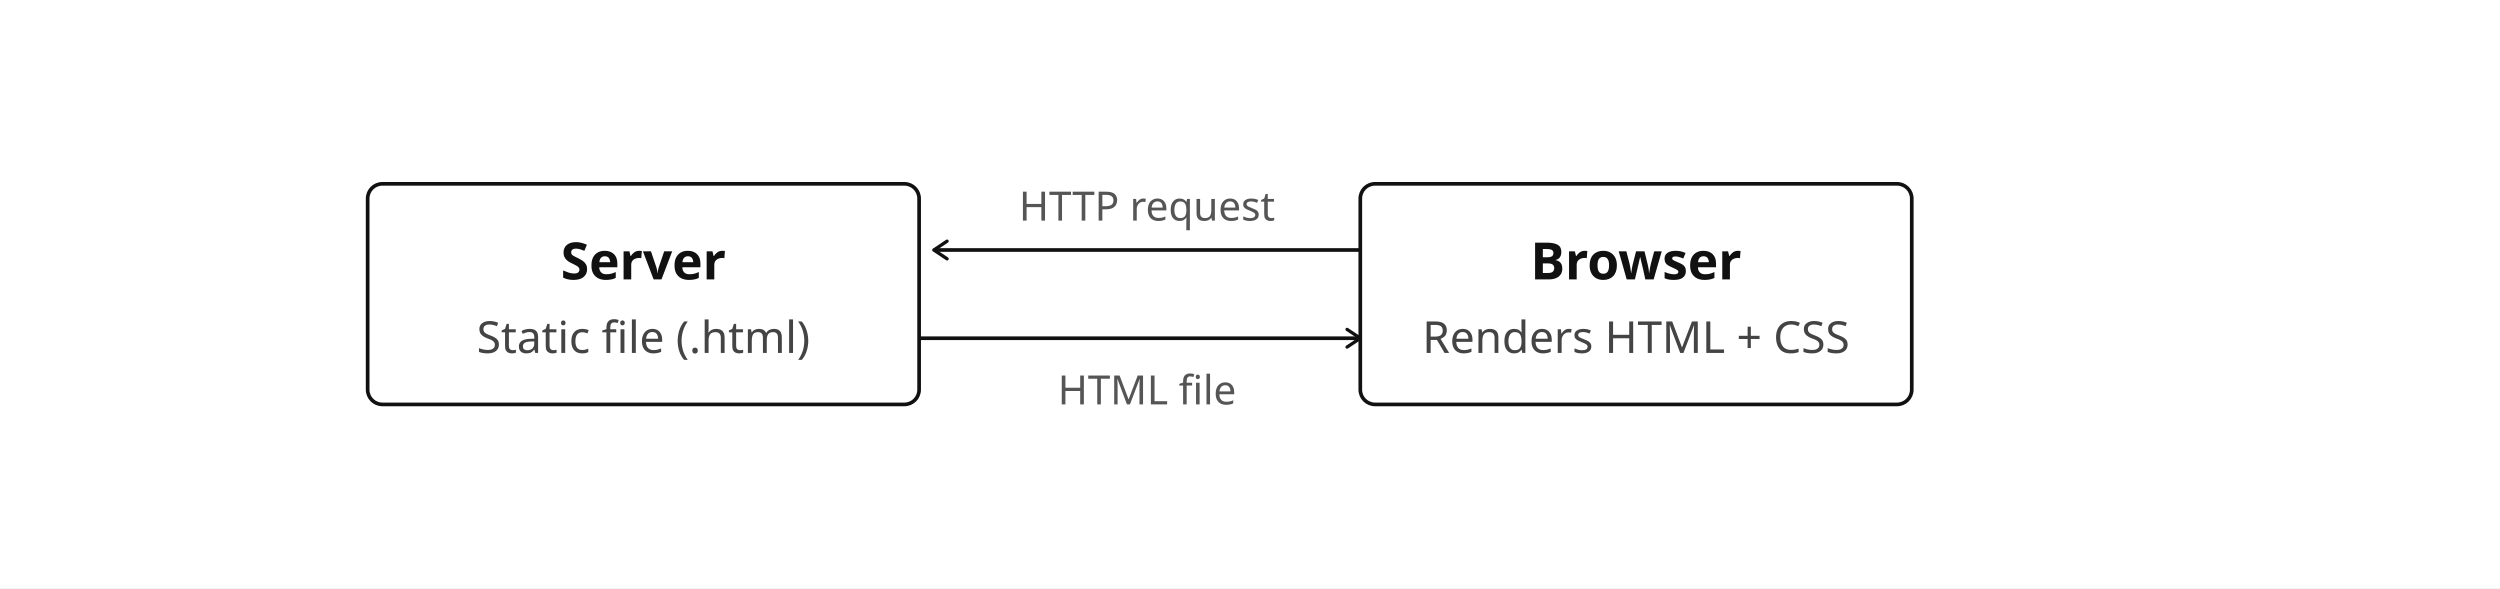
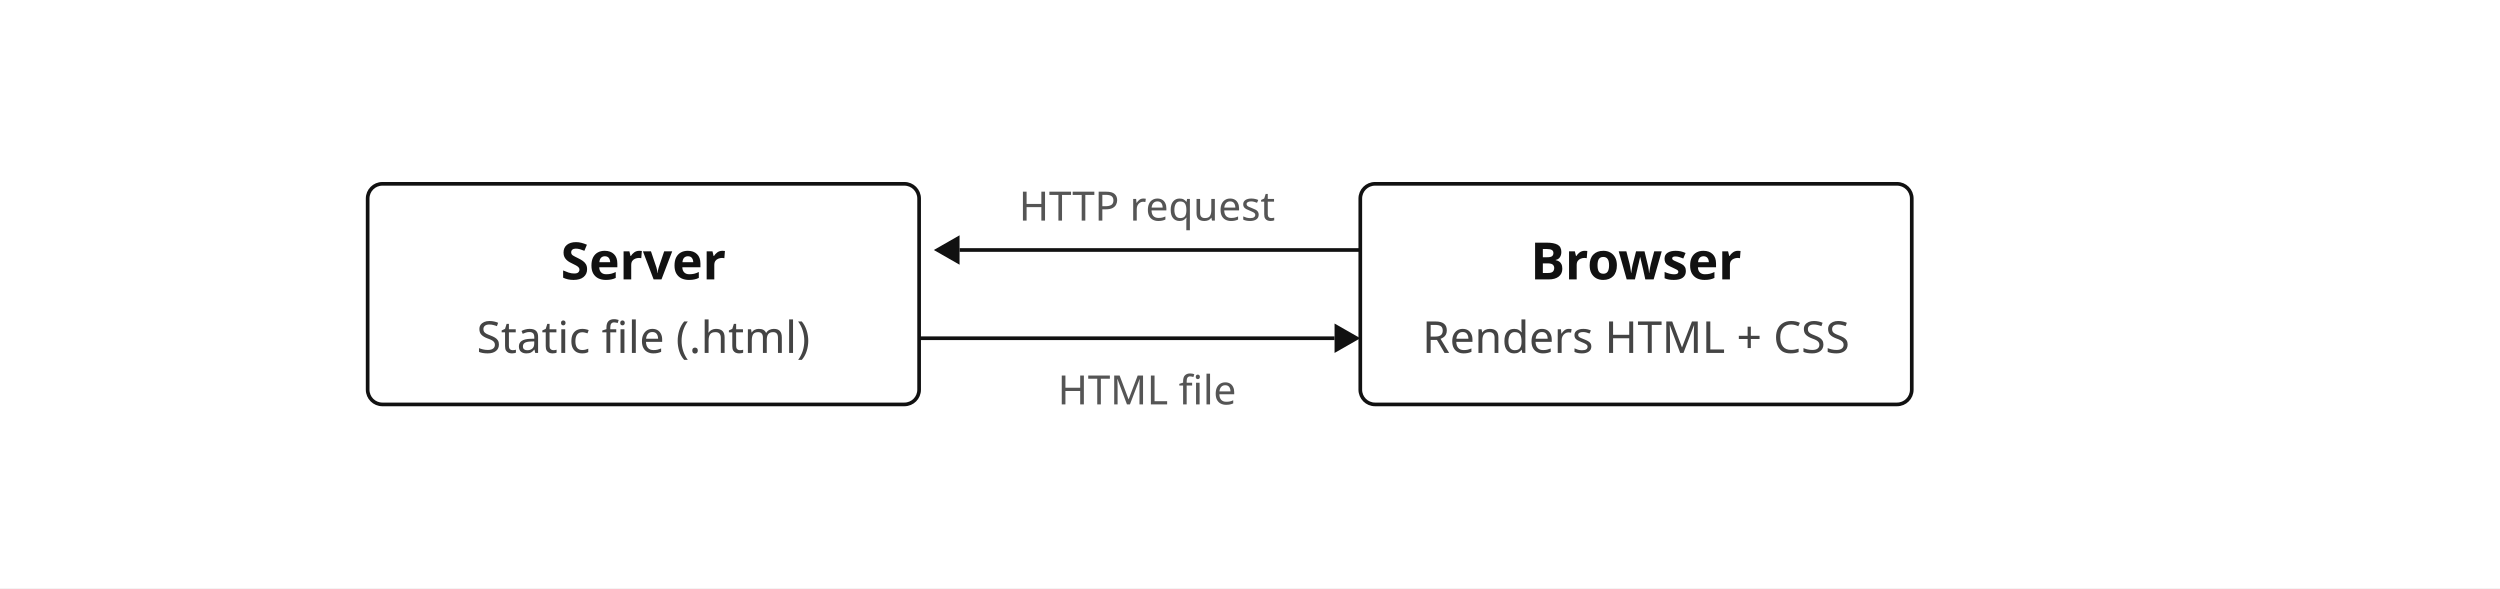
<svg xmlns="http://www.w3.org/2000/svg" width="680" height="160" viewBox="0 0 680 160" role="img" font-family="sans-serif">
-   <defs>
-     <marker id="arrow" viewBox="0 0 10 10" refX="8" refY="5" markerWidth="6" markerHeight="6" orient="auto-start-reverse">
-       <path d="M2 1L8 5L2 9" fill="none" stroke="#111" stroke-width="1.5" stroke-linecap="round" stroke-linejoin="round" />
-     </marker>
-   </defs>
  <rect width="680" height="160" fill="#fff" />
  <rect x="100" y="50" width="150" height="60" rx="4" fill="none" stroke="#111" stroke-width="1" />
  <text x="175" y="76" text-anchor="middle" font-size="14" font-weight="600" fill="#111">Server</text>
  <text x="175" y="96" text-anchor="middle" font-size="12" fill="#444">Static file (.html)</text>
-   <line x1="370" y1="68" x2="254" y2="68" stroke="#111" stroke-width="1" marker-end="url(#arrow)" />
+   <line x1="370" y1="68" x2="261" y2="68" stroke="#111" stroke-width="1" />
+   <polygon points="254,68 261,64 261,72" fill="#111" />
  <text x="312" y="60" text-anchor="middle" font-size="11" fill="#555">HTTP request</text>
-   <line x1="250" y1="92" x2="370" y2="92" stroke="#111" stroke-width="1" marker-end="url(#arrow)" />
+   <line x1="250" y1="92" x2="363" y2="92" stroke="#111" stroke-width="1" />
+   <polygon points="370,92 363,88 363,96" fill="#111" />
  <text x="312" y="110" text-anchor="middle" font-size="11" fill="#555">HTML file</text>
  <rect x="370" y="50" width="150" height="60" rx="4" fill="none" stroke="#111" stroke-width="1" />
  <text x="445" y="76" text-anchor="middle" font-size="14" font-weight="600" fill="#111">Browser</text>
  <text x="445" y="96" text-anchor="middle" font-size="12" fill="#444">Renders HTML + CSS</text>
</svg>
